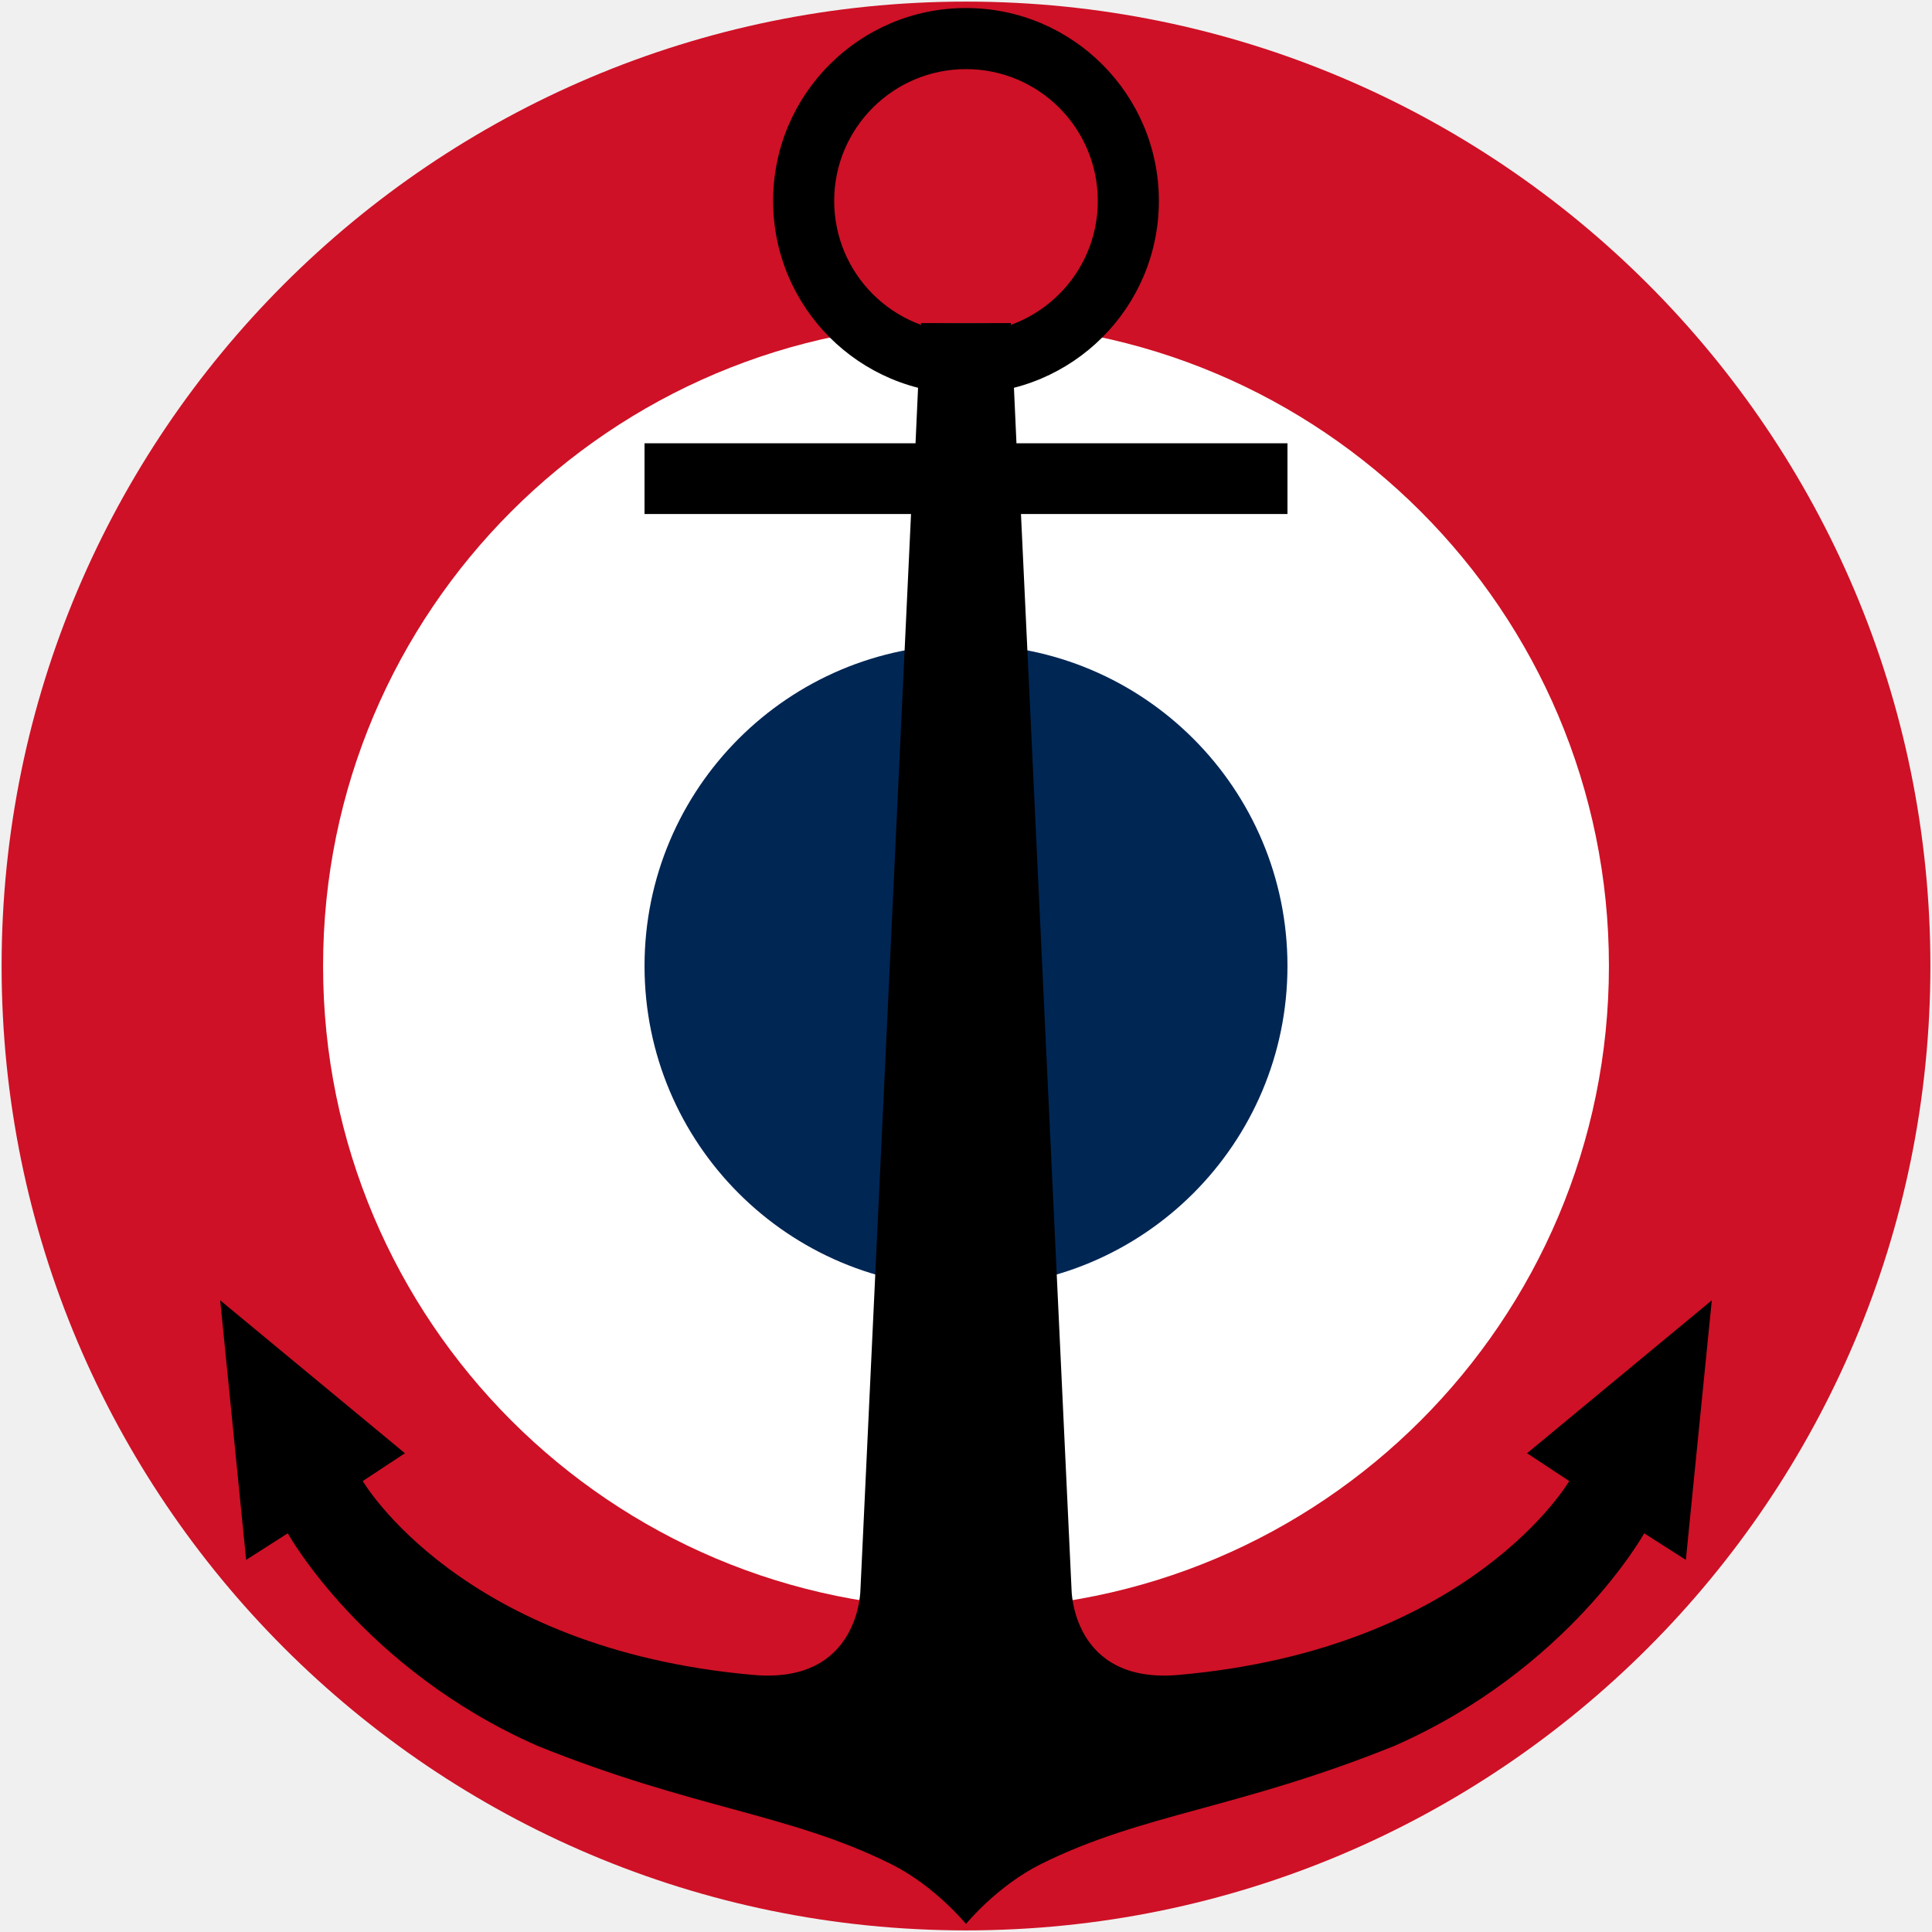
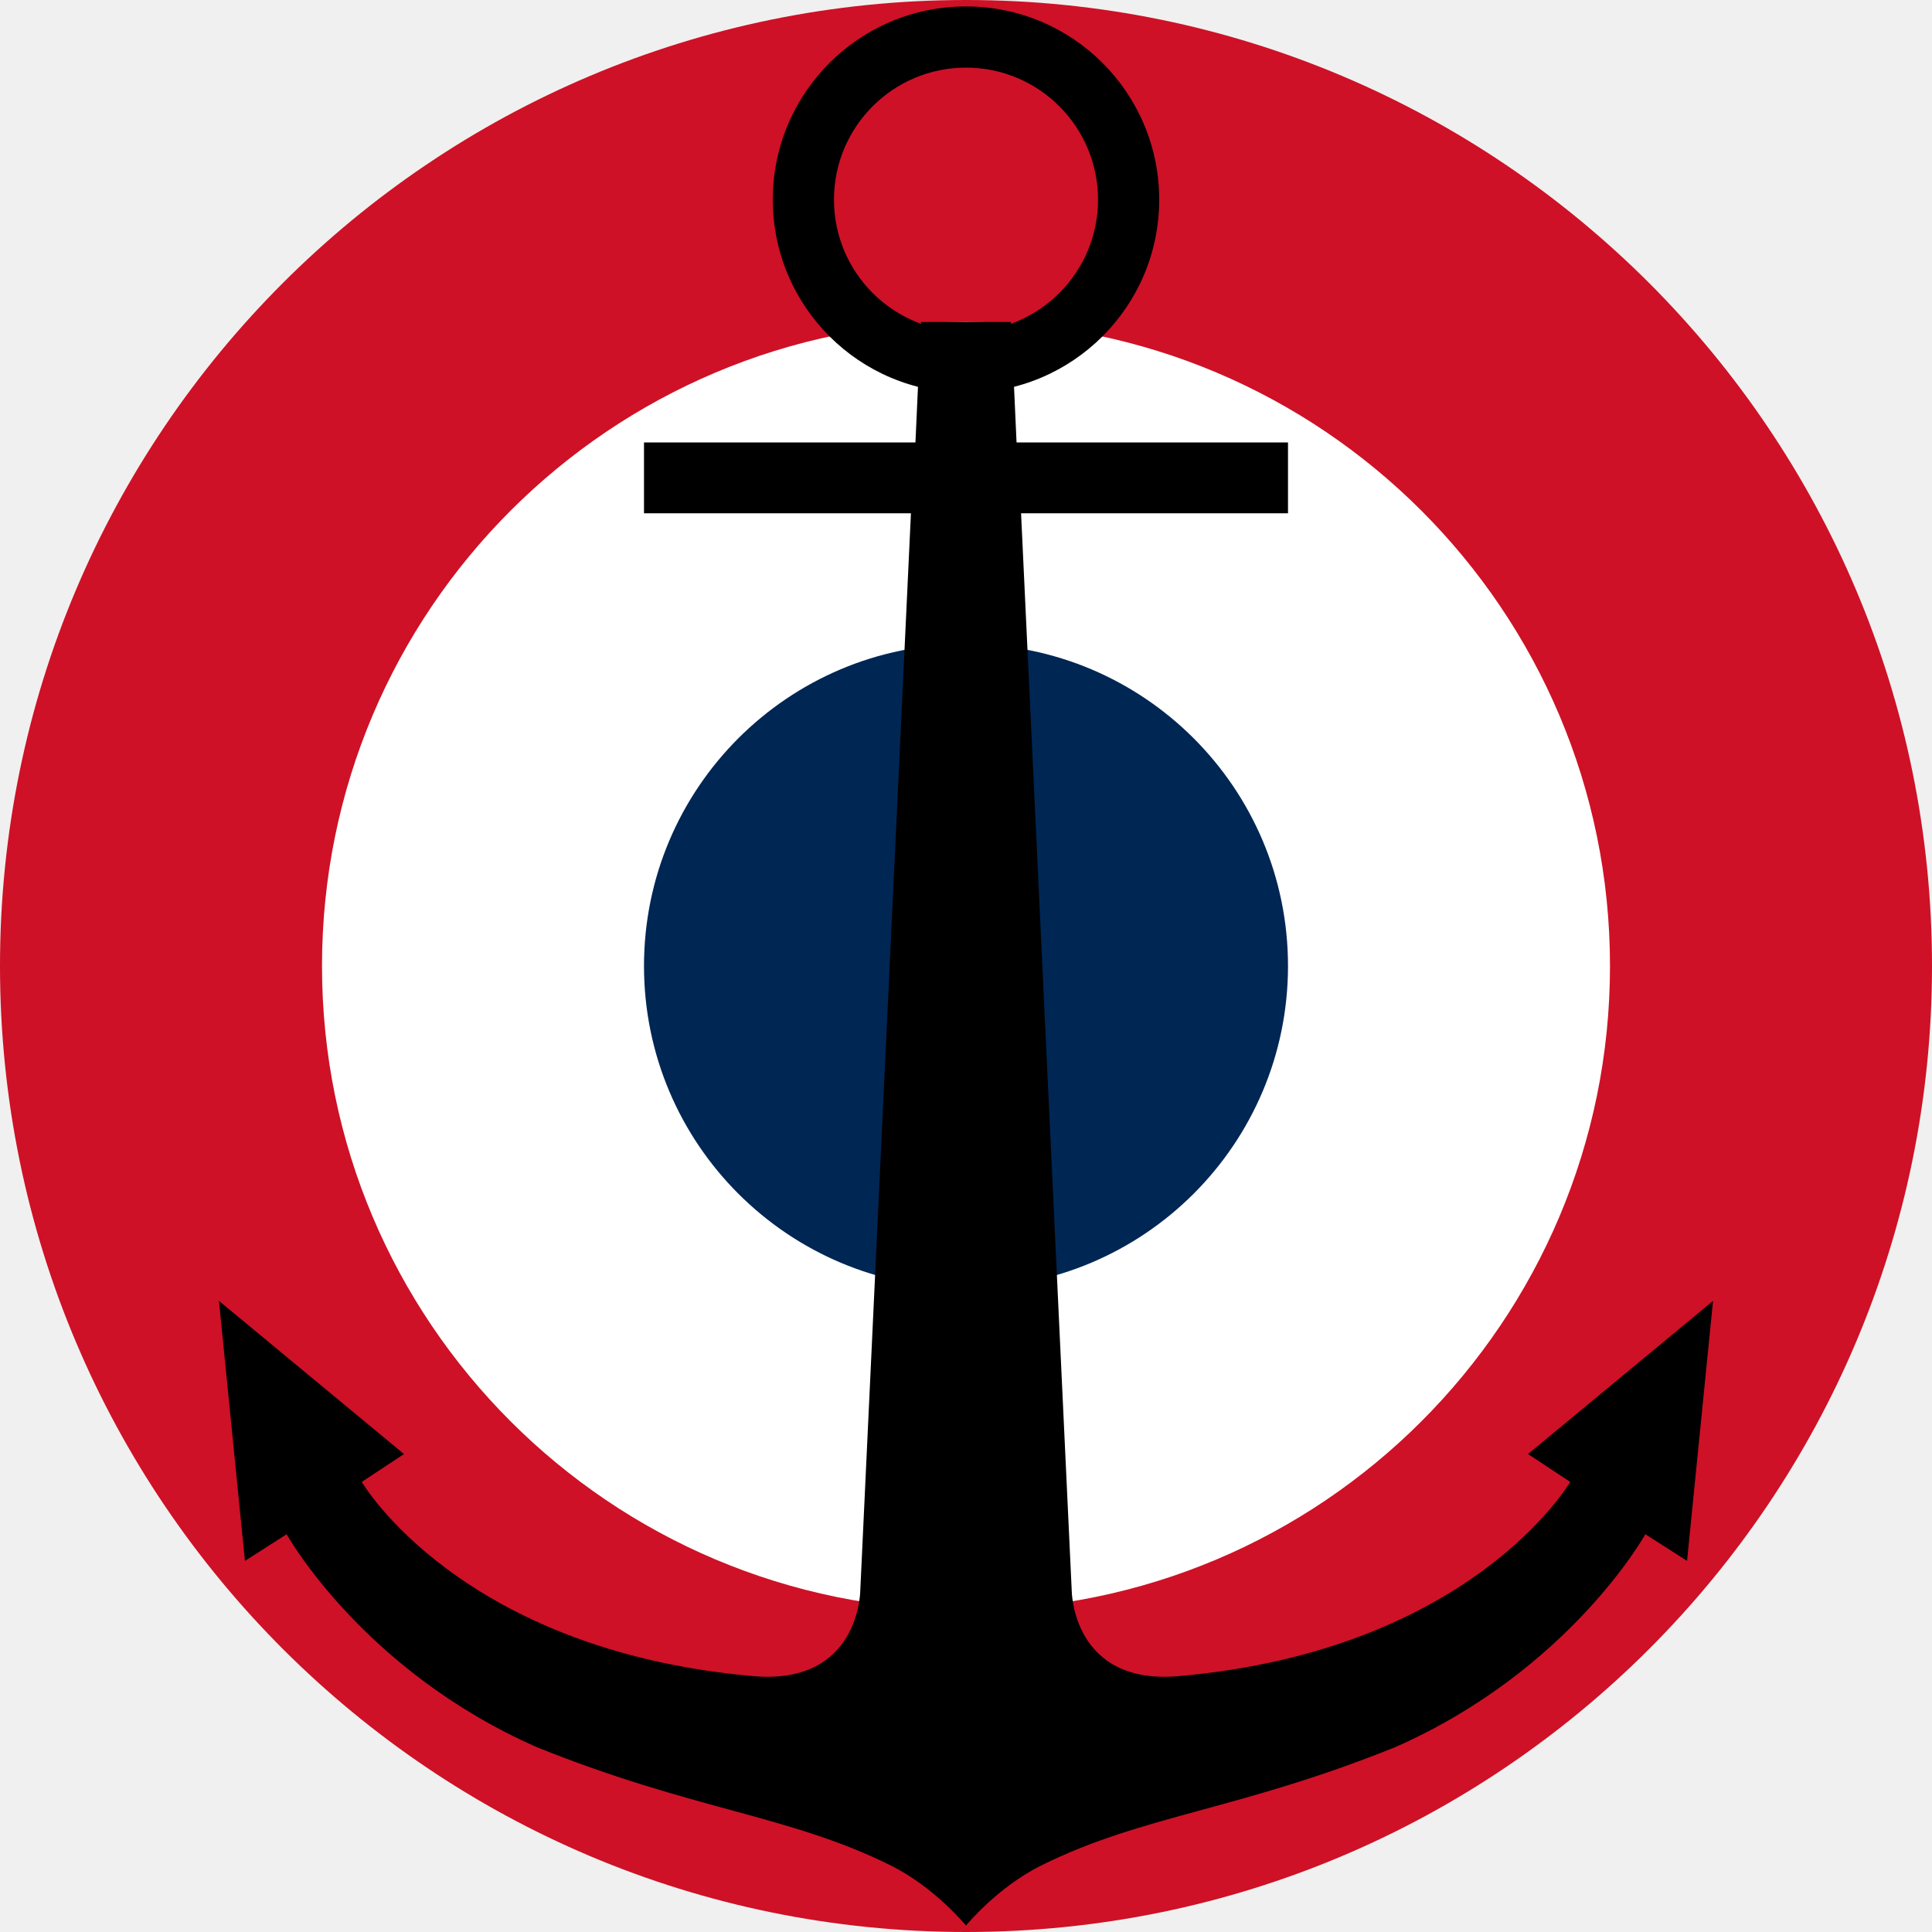
- <svg xmlns="http://www.w3.org/2000/svg" width="601" height="601" version="1.1" id="svg8">
+ <svg xmlns="http://www.w3.org/2000/svg" width="300" height="300" version="1.1" id="svg8">
  <defs id="defs12" />
-   <g id="g3883">
+   <g id="g3883" transform="matrix(0.5,0,0,0.5,-0.25,-0.25)">
    <circle cx="300.5" cy="300.5" r="300" id="circle2" style="fill:#ce1126;fill-opacity:1;stroke:none" />
    <circle cx="300.5" cy="300.5" r="200" id="circle4" style="fill:#ffffff;stroke:none" />
    <circle cx="300.5" cy="300.5" r="100" id="circle6" style="fill:#002654;fill-opacity:1;stroke:none" />
    <path style="fill:#000000;fill-opacity:1;fill-rule:evenodd;stroke:none;stroke-width:1.324px;stroke-linecap:butt;stroke-linejoin:round;stroke-opacity:1" d="m 286.5,100.5 -1.699,37.4 H 200.5 v 22 h 82.9 L 267.67,494.393 c 0,0 -0.077,29.56 -33.264,26.641 C 143.233,513.014 112.852,460.717 112.852,460.717 L 125.967,452.068 68.5,404.5 l 8.068,80.748 12.949,-8.273 c 0,0 23.442,42.205 77.574,66.07 48.722,19.674 78.365,21.064 110.012,36.777 C 290.846,586.654 300.5,598.5 300.5,598.5 c 0,0 9.654,-11.846 23.396,-18.678 31.647,-15.713 61.289,-17.103 110.012,-36.777 54.132,-23.866 77.574,-66.07 77.574,-66.07 l 12.949,8.273 L 532.5,404.5 l -57.467,47.568 13.115,8.648 c 0,0 -30.381,52.297 -121.555,60.316 -33.187,2.919 -33.264,-26.641 -33.264,-26.641 L 317.6,159.9 H 400.5 v -22 H 316.199 L 314.5,100.5 Z" id="path8682-1" />
    <path style="opacity:1;fill:#000000;fill-opacity:1;fill-rule:nonzero;stroke:none;stroke-width:5.634;stroke-linecap:butt;stroke-linejoin:miter;stroke-miterlimit:4;stroke-dasharray:none;stroke-opacity:1;paint-order:stroke fill markers" d="m 300.5,2.5 a 60,60 0 0 0 -60,60 60,60 0 0 0 60,60 60,60 0 0 0 60,-60 60,60 0 0 0 -60,-60 z m 0,19 a 41,41 0 0 1 41,41 41,41 0 0 1 -41,41 41,41 0 0 1 -41,-41 41,41 0 0 1 41,-41 z" id="path850" />
  </g>
</svg>
